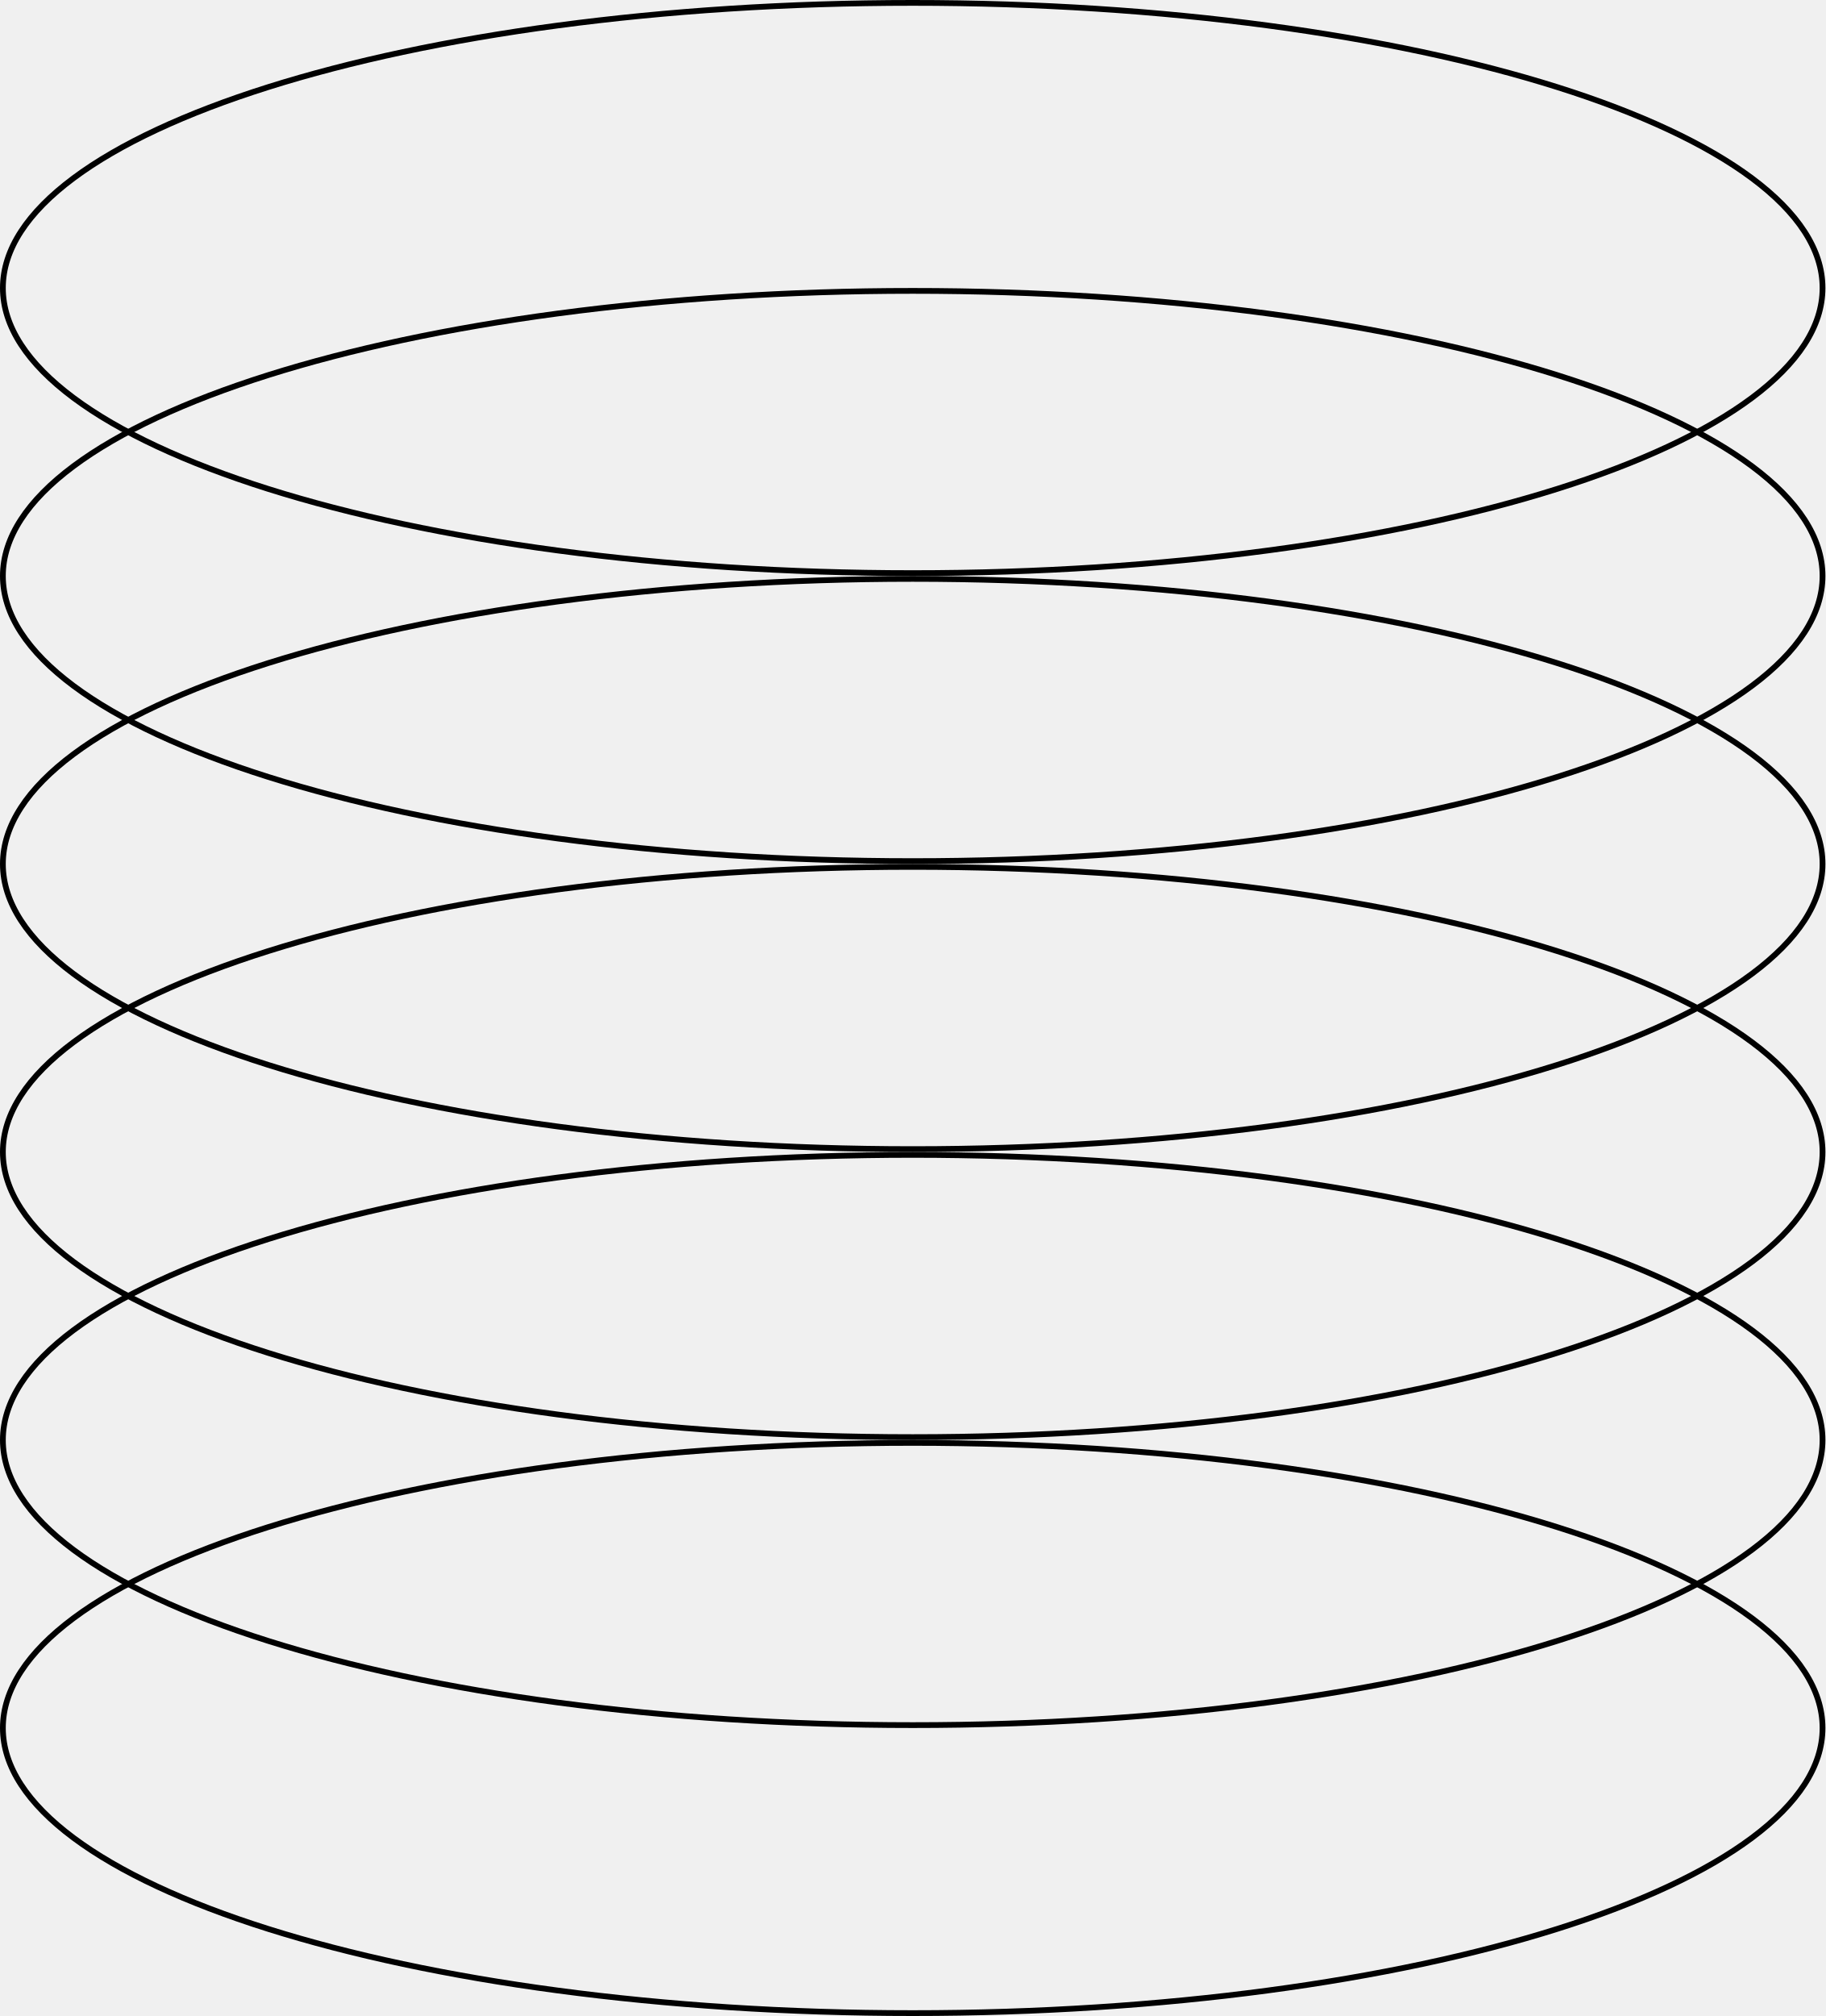
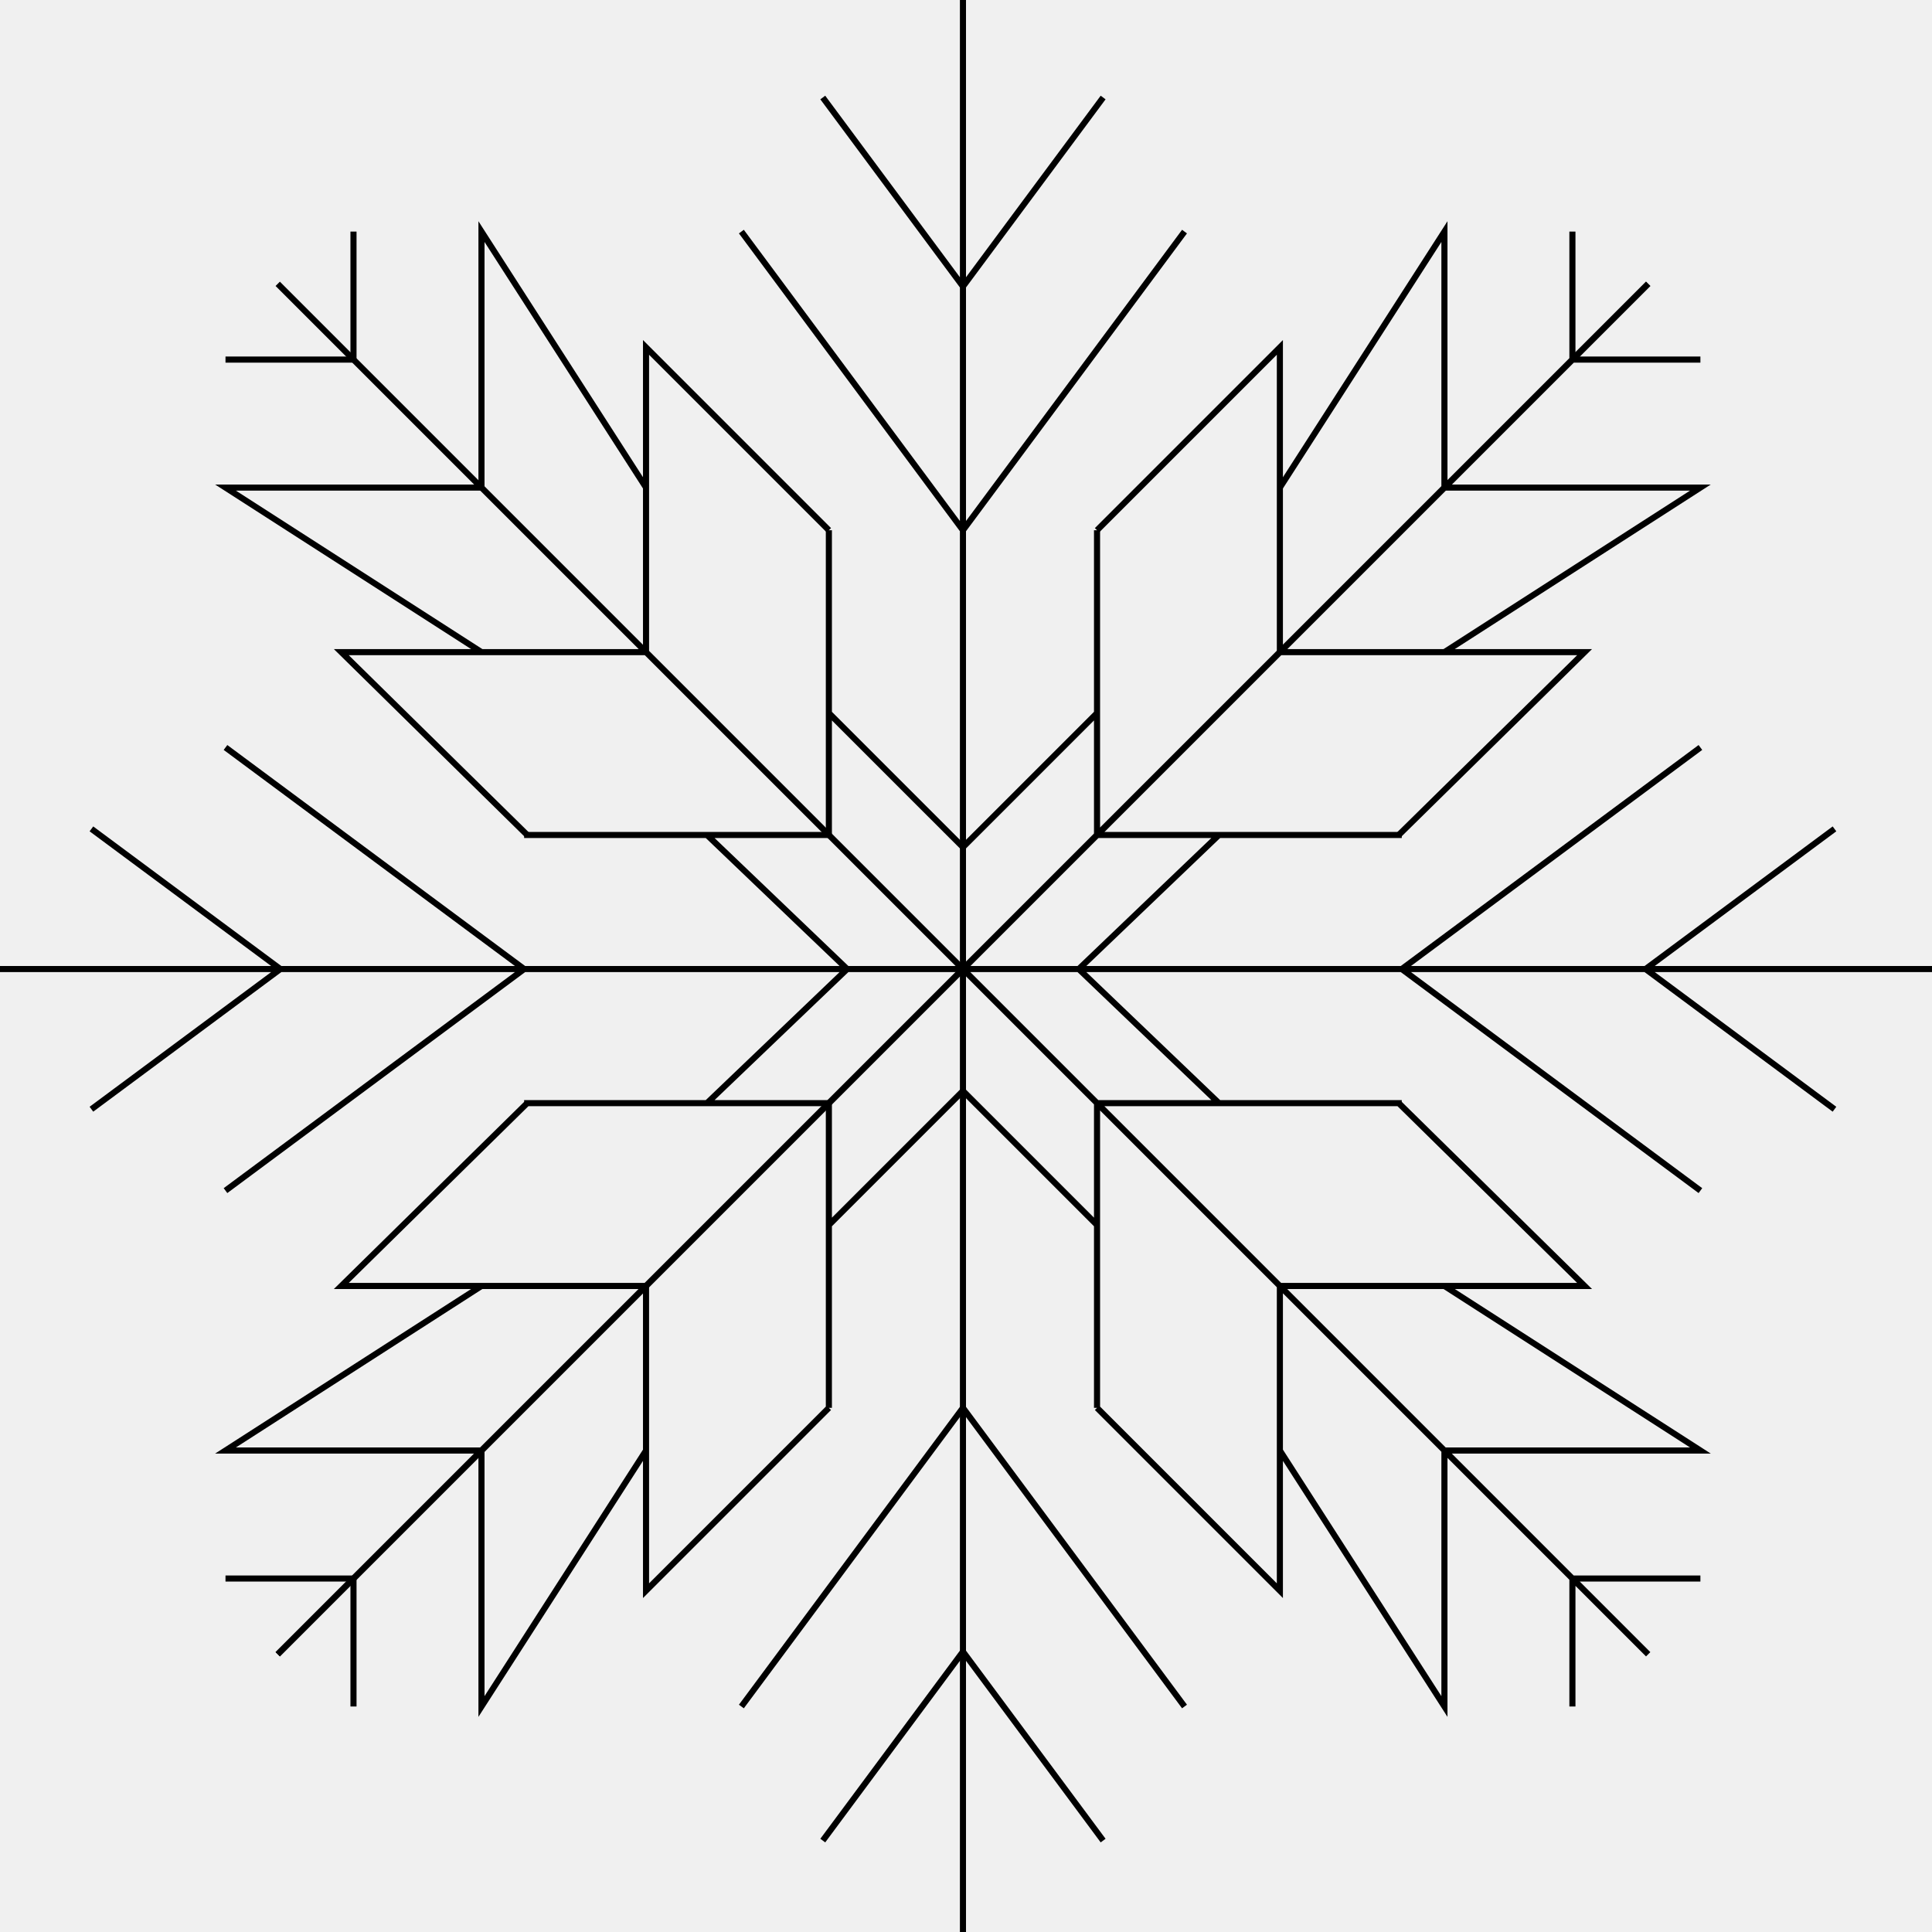
- <svg xmlns="http://www.w3.org/2000/svg" width="317" height="350" fill="none">
+ <svg xmlns="http://www.w3.org/2000/svg" width="317" height="317" fill="none">
  <g clip-path="url(#a)" stroke="#000">
-     <path d="M316.5 50c0 6.673-4.287 13.12-12.255 19.061-7.958 5.936-19.505 11.302-33.819 15.817C241.804 93.909 202.232 99.5 158.5 99.5S75.196 93.907 46.574 84.879c-14.314-4.516-25.861-9.882-33.82-15.818C4.788 63.12.5 56.673.5 50s4.287-13.12 12.255-19.061c7.958-5.936 19.505-11.302 33.819-15.818C75.196 6.092 114.768.5 158.5.5s83.304 5.592 111.926 14.621c14.314 4.516 25.861 9.882 33.819 15.818C312.213 36.88 316.5 43.327 316.5 50Z" />
-     <path d="M316.5 100c0 6.673-4.287 13.119-12.255 19.061-7.958 5.936-19.505 11.302-33.819 15.818-28.622 9.029-68.194 14.621-111.926 14.621s-83.304-5.592-111.926-14.621c-14.314-4.516-25.861-9.882-33.82-15.818C4.788 113.119.5 106.673.5 100s4.287-13.12 12.255-19.061c7.958-5.936 19.505-11.302 33.819-15.817C75.196 56.091 114.768 50.5 158.5 50.5s83.304 5.592 111.926 14.621c14.314 4.516 25.861 9.882 33.819 15.818C312.213 86.88 316.5 93.327 316.5 100Z" />
-     <path d="M316.5 150c0 6.673-4.287 13.119-12.255 19.061-7.958 5.936-19.505 11.302-33.819 15.818-28.622 9.029-68.194 14.621-111.926 14.621s-83.304-5.592-111.926-14.621c-14.314-4.516-25.861-9.882-33.82-15.818C4.788 163.119.5 156.673.5 150s4.287-13.119 12.255-19.061c7.958-5.936 19.505-11.302 33.819-15.818C75.196 106.092 114.768 100.5 158.5 100.5s83.304 5.592 111.926 14.621c14.314 4.516 25.861 9.882 33.819 15.818 7.968 5.942 12.255 12.388 12.255 19.061Z" />
-     <path d="M316.5 200c0 6.673-4.287 13.119-12.255 19.061-7.958 5.936-19.505 11.302-33.819 15.818-28.622 9.029-68.194 14.621-111.926 14.621s-83.304-5.592-111.926-14.621c-14.314-4.516-25.861-9.882-33.82-15.818C4.788 213.119.5 206.673.5 200s4.287-13.119 12.255-19.061c7.958-5.936 19.505-11.302 33.819-15.818C75.196 156.092 114.768 150.5 158.5 150.5s83.304 5.592 111.926 14.621c14.314 4.516 25.861 9.882 33.819 15.818 7.968 5.942 12.255 12.388 12.255 19.061Z" />
-     <path d="M316.5 250c0 6.673-4.287 13.119-12.255 19.061-7.958 5.936-19.505 11.302-33.819 15.818-28.622 9.029-68.194 14.621-111.926 14.621s-83.304-5.592-111.926-14.621c-14.314-4.516-25.861-9.882-33.82-15.818C4.788 263.119.5 256.673.5 250s4.287-13.119 12.255-19.061c7.958-5.936 19.505-11.302 33.819-15.818C75.196 206.092 114.768 200.5 158.5 200.5s83.304 5.592 111.926 14.621c14.314 4.516 25.861 9.882 33.819 15.818 7.968 5.942 12.255 12.388 12.255 19.061Z" />
-     <path d="M316.5 300c0 6.673-4.287 13.119-12.255 19.061-7.958 5.936-19.505 11.302-33.819 15.818-28.622 9.029-68.194 14.621-111.926 14.621s-83.304-5.592-111.926-14.621c-14.314-4.516-25.861-9.882-33.82-15.818C4.788 313.119.5 306.673.5 300s4.287-13.119 12.255-19.061c7.958-5.936 19.505-11.302 33.819-15.818C75.196 256.092 114.768 250.5 158.5 250.5s83.304 5.592 111.926 14.621c14.314 4.516 25.861 9.882 33.819 15.818 7.968 5.942 12.255 12.388 12.255 19.061Z" />
+     <path d="M158 0v318M181 16l-23 31M135 16l23 31M158 0v318M181 16l-23 31M135 16l23 31M270.43 46.57 45.57 271.43M237 80h42l-42 27M237 80V38l-27 42M279 59h-21M180 117l-22 22M200 137l-23 22M258 38v21M194.355 38 158 87M121.645 38 158 87M270.43 46.57 45.57 271.43M230 137h-50M180 87v50" />
+     <path d="M210 107h50l-30.5 30M210 107V57l-30 30M79 80H37l42 27M79 80V38l27 42M37 59h21M136 117l22 22M116 137l23 22M58 38v21M270.43 46.57 45.57 271.43M86 137h50M136 87v50" />
+     <path d="M106 107H56l30.5 30M106 107V57l30 30M237 238h42l-42-27M237 238v42l-27-42M279 259h-21M180 201l-22-22M200 181l-23-22M258 280v-21M230 181h-50M180 231v-50M210 211h50l-30.5-30M210 211v50l-30-30M79 238H37l42-27M79 238v42l27-42M37 259h21M136 201l22-22M116 181l23-22M58 280v-21M86 181h50M136 231v-50M106 211H56l30.5-30M106 211v50l30-30M135 302l23-31M181 302l-23-31M121.645 280 158 231M194.355 280 158 231M317 159H-1M301 182l-31-23M301 136l-31 23M279 195.355l-49-36.354M279 122.646 230 159M15 136l31 23M15 182l31-23M37 122.645l49 36.354M37 195.355l49-36.354M45.57 46.57l224.86 224.86" />
  </g>
  <defs>
    <clipPath id="a">
-       <path fill="#fff" d="M0 0h317v350H0z" />
+       <path fill="#fff" d="M0 0h317v317H0z" />
    </clipPath>
  </defs>
</svg>
